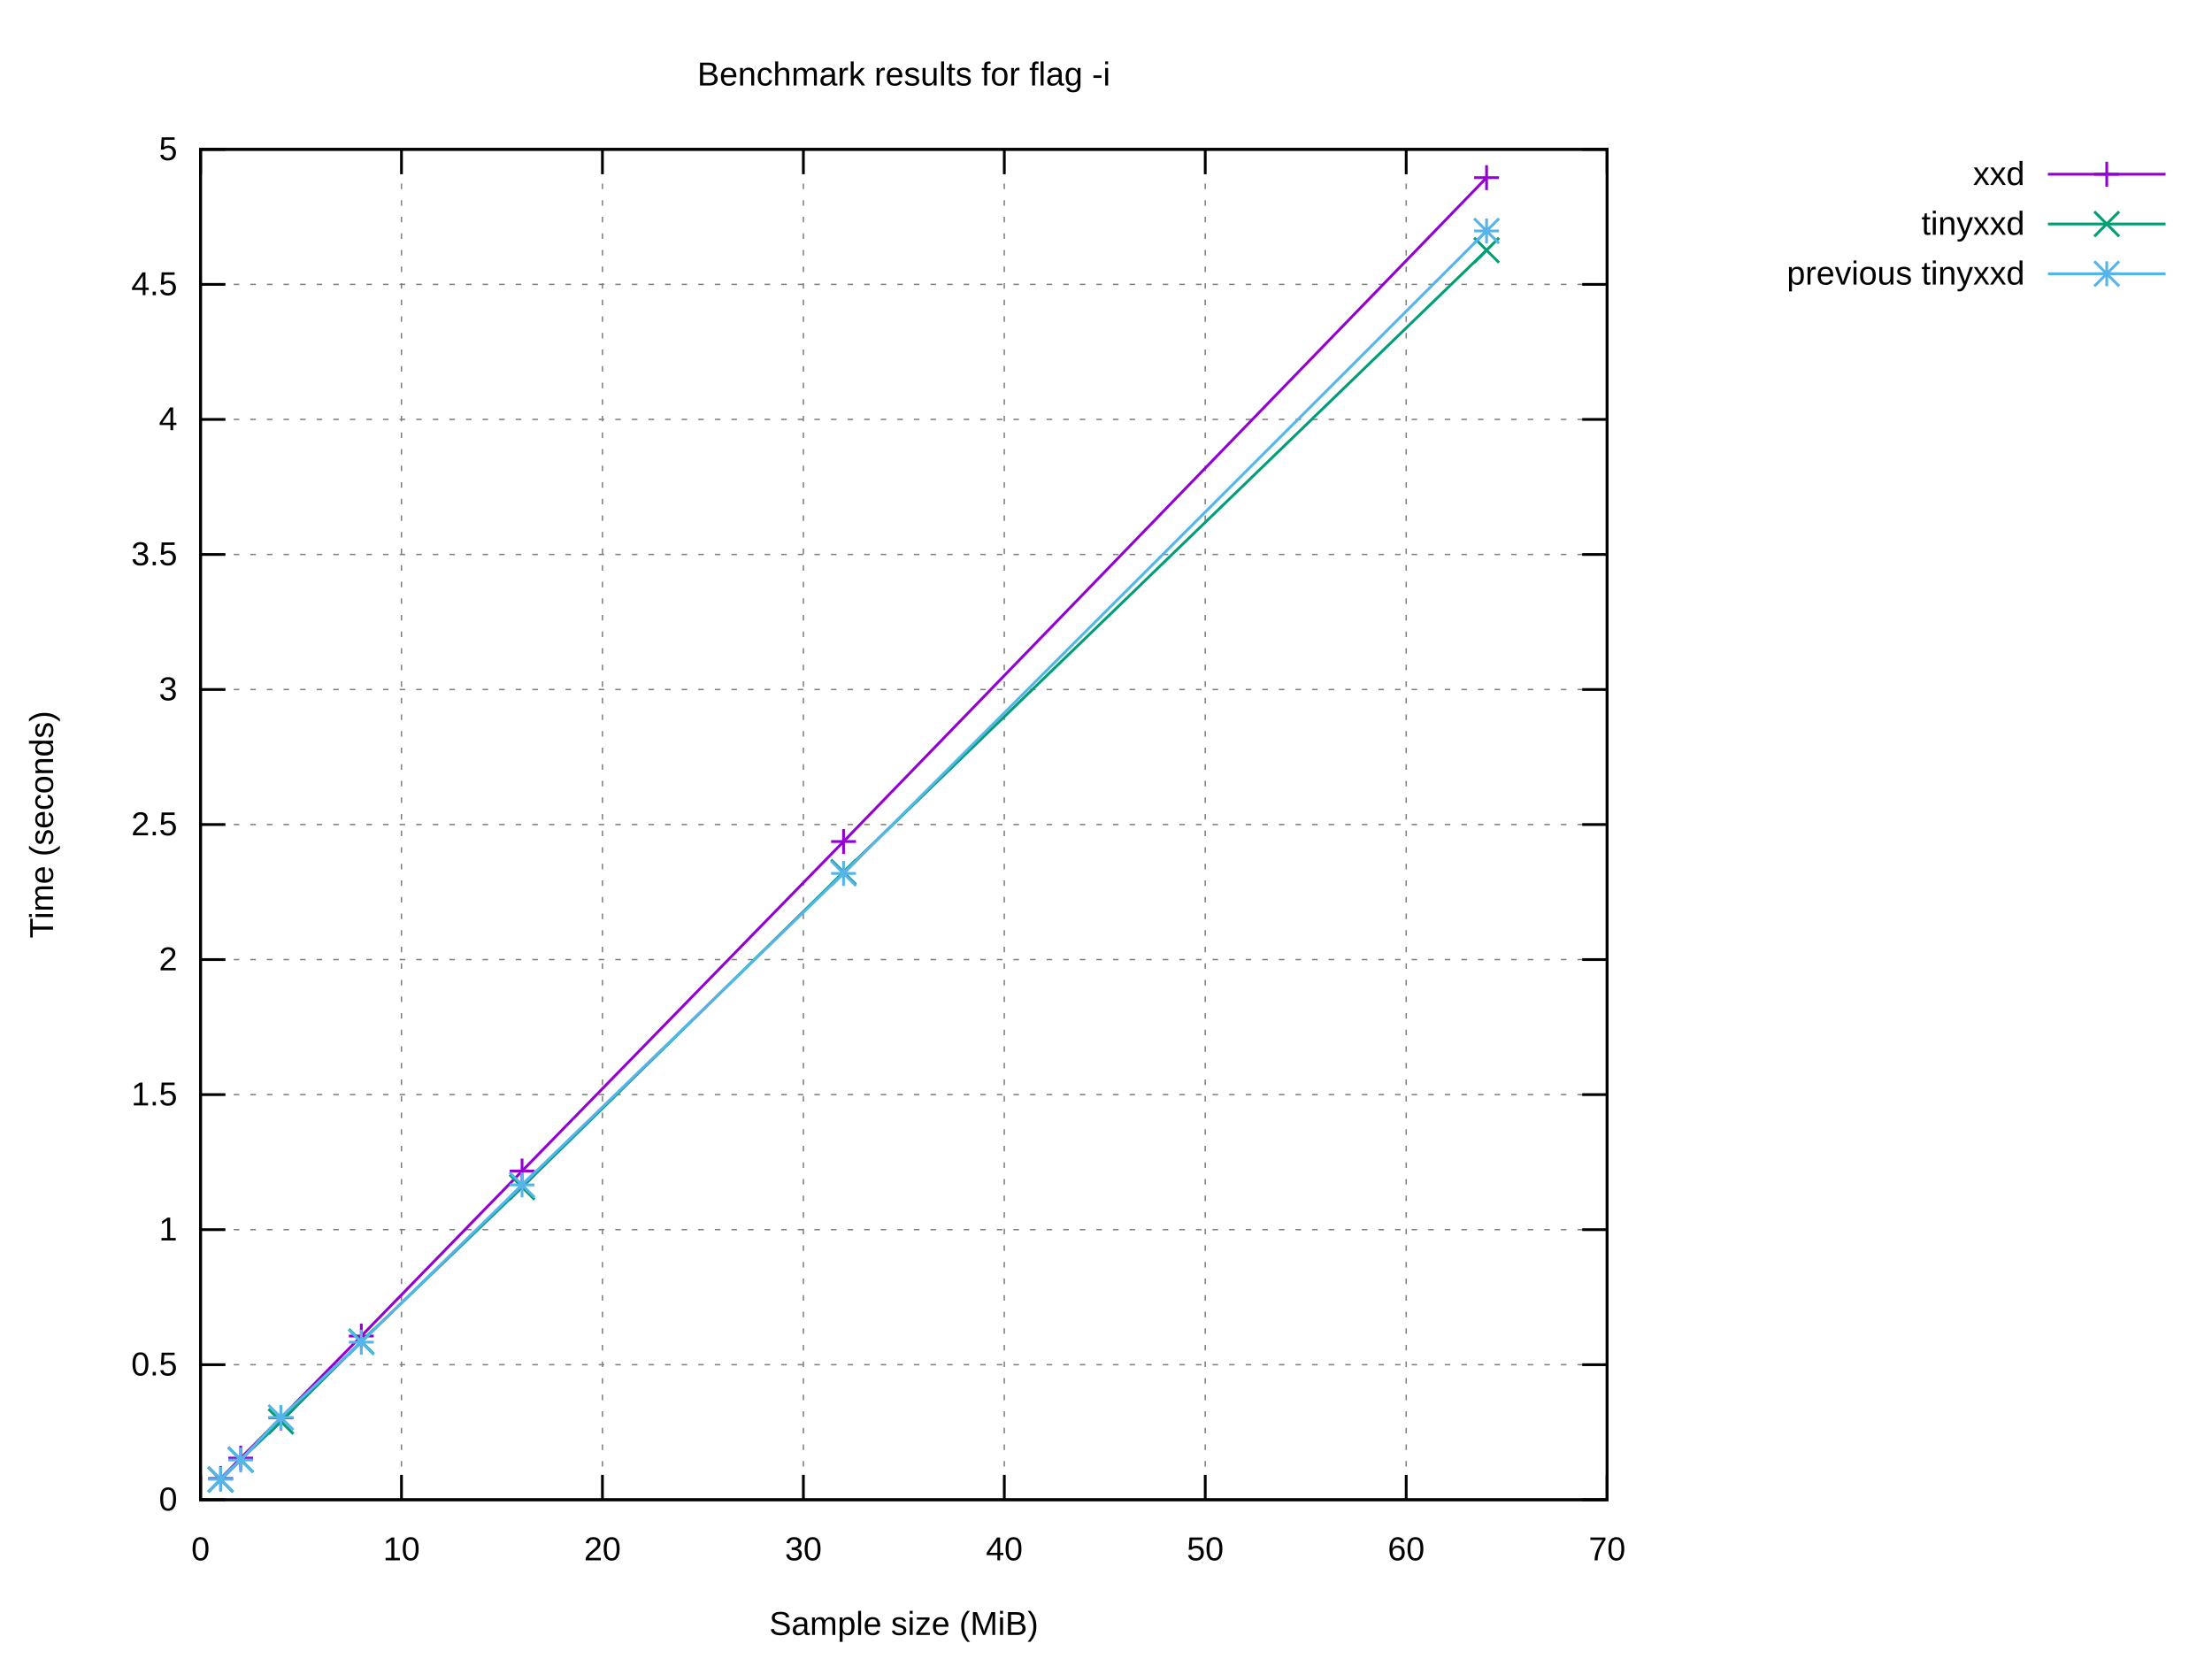
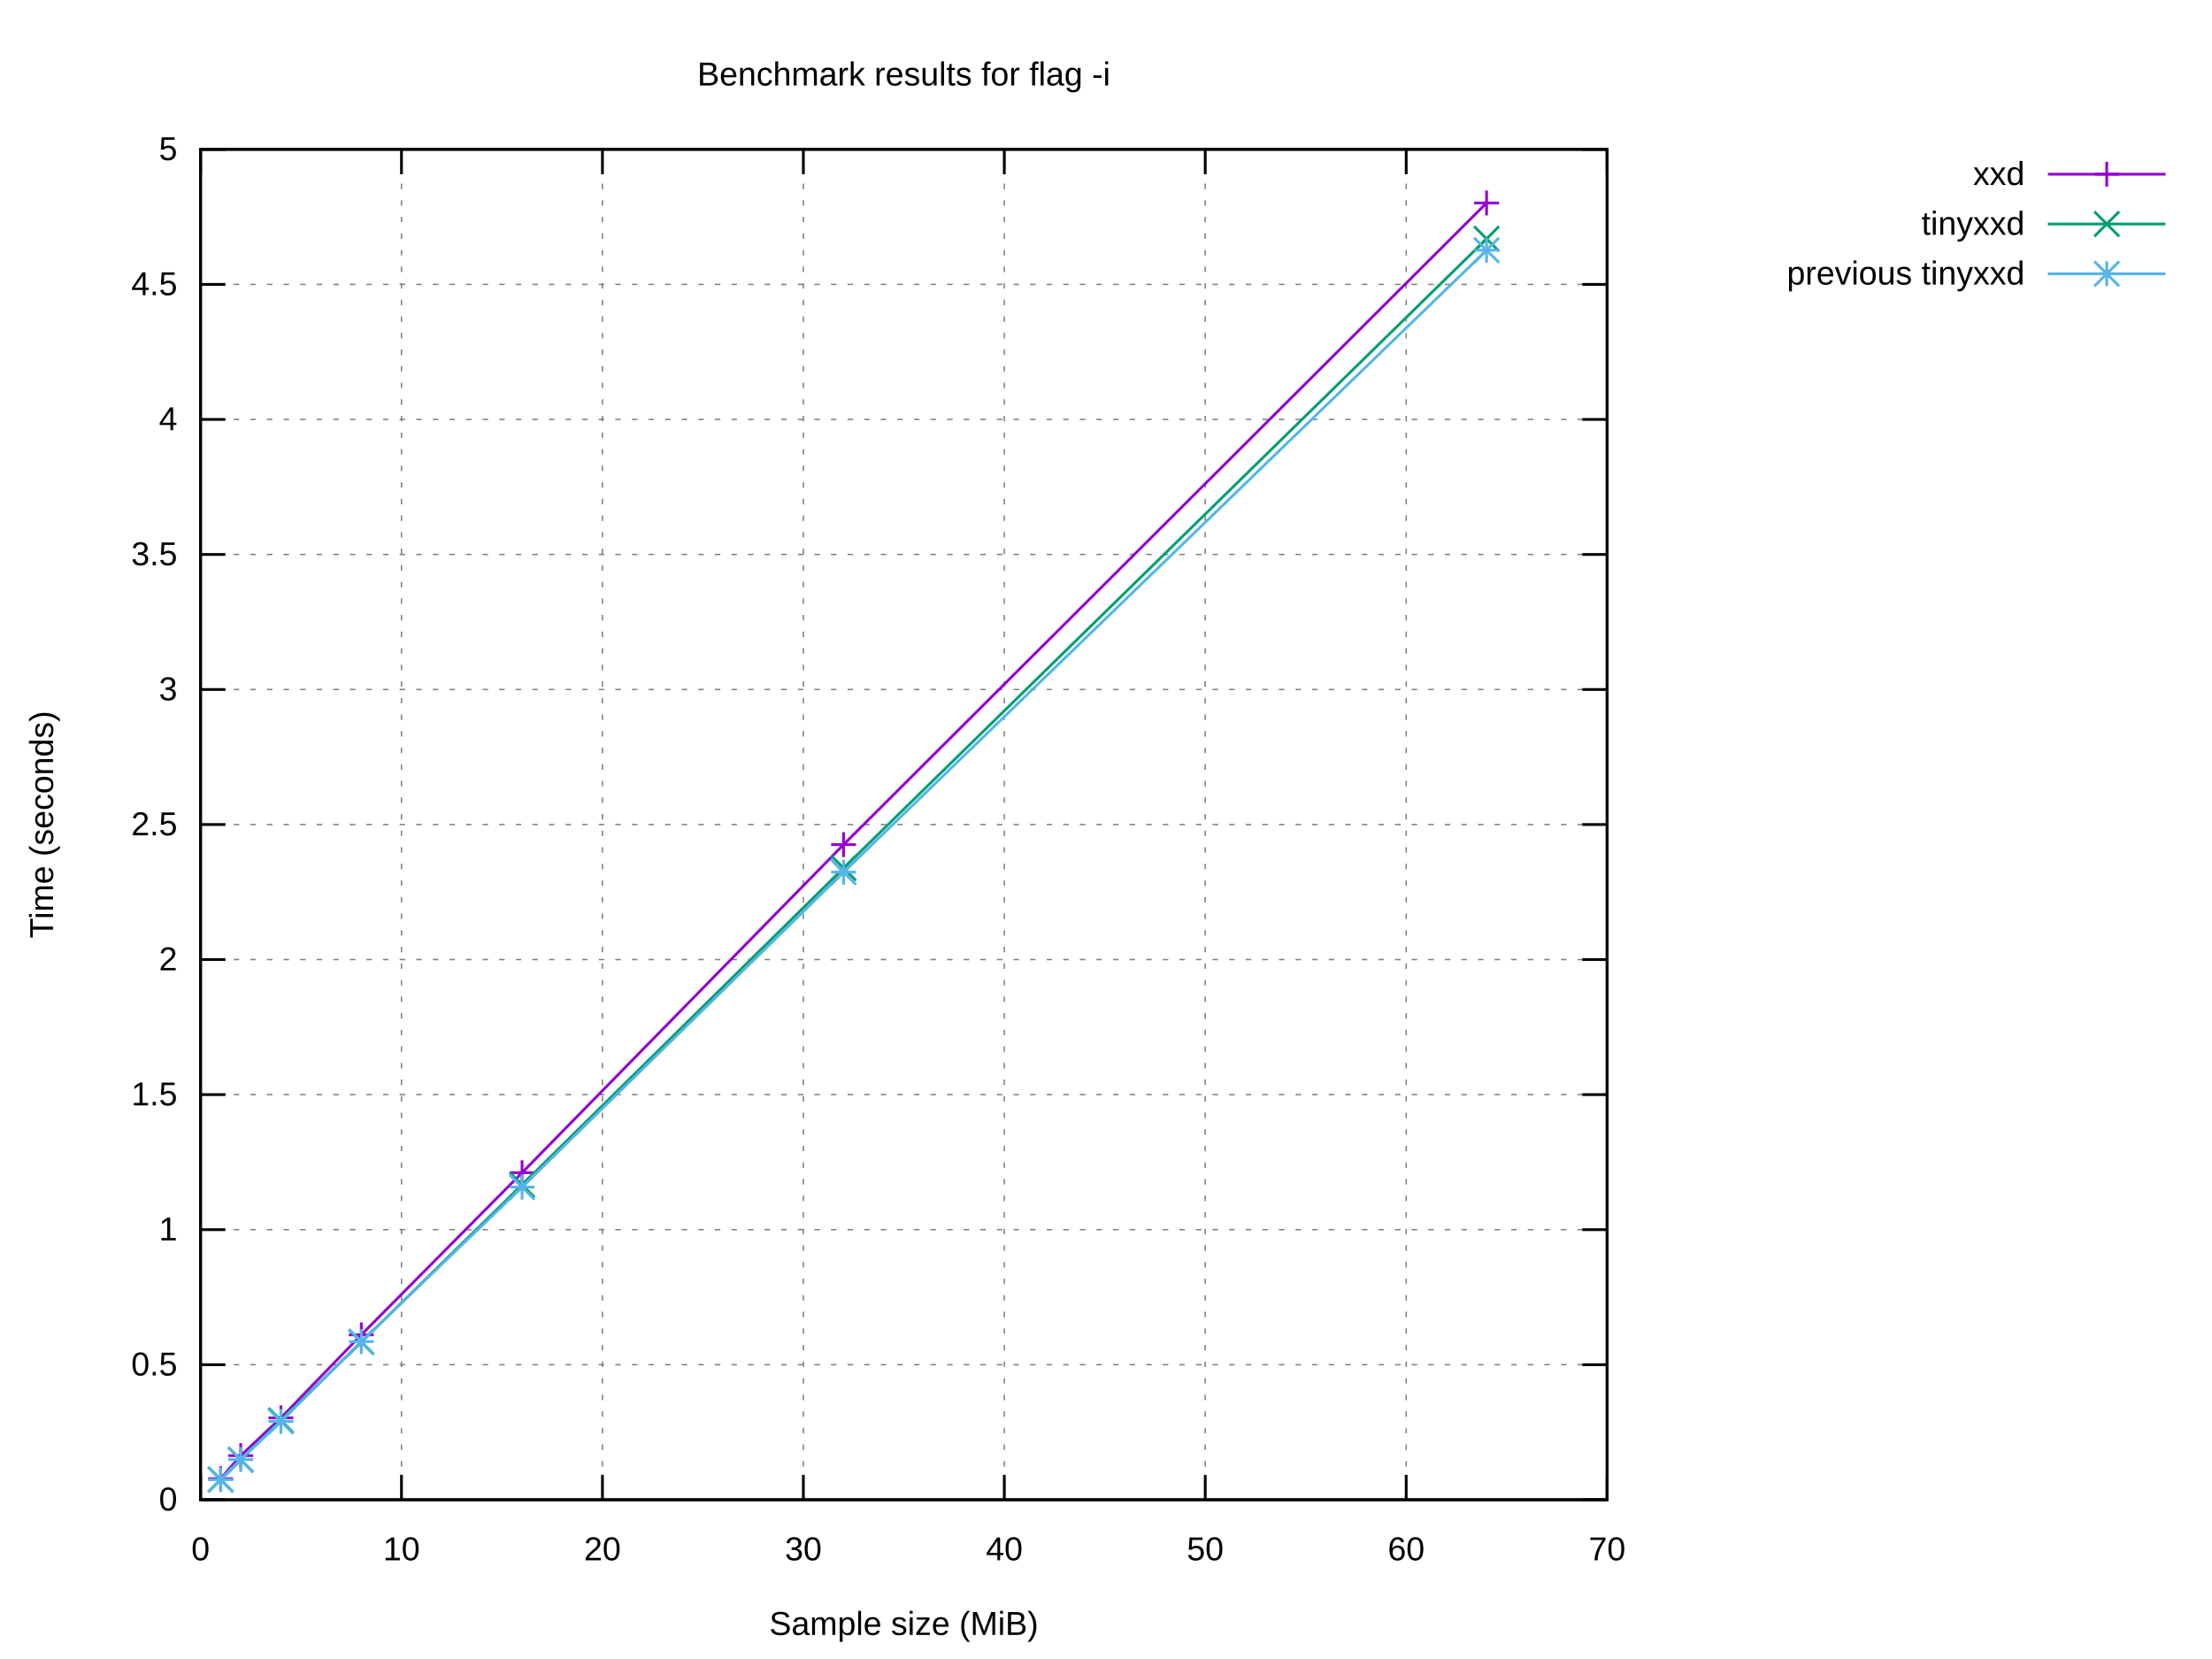
<svg xmlns="http://www.w3.org/2000/svg" xmlns:xlink="http://www.w3.org/1999/xlink" width="800" height="600" viewBox="0 0 800 600">
  <g id="gnuplot_canvas">
    <rect x="0" y="0" width="800" height="600" fill="#ffffff" />
    <defs>
      <circle id="gpDot" r="0.5" stroke-width="0.5" stroke="currentColor" />
      <path id="gpPt0" stroke-width="0.222" stroke="currentColor" d="M-1,0 h2 M0,-1 v2" />
      <path id="gpPt1" stroke-width="0.222" stroke="currentColor" d="M-1,-1 L1,1 M1,-1 L-1,1" />
      <path id="gpPt2" stroke-width="0.222" stroke="currentColor" d="M-1,0 L1,0 M0,-1 L0,1 M-1,-1 L1,1 M-1,1 L1,-1" />
      <rect id="gpPt3" stroke-width="0.222" stroke="currentColor" x="-1" y="-1" width="2" height="2" />
      <rect id="gpPt4" stroke-width="0.222" stroke="currentColor" fill="currentColor" x="-1" y="-1" width="2" height="2" />
      <circle id="gpPt5" stroke-width="0.222" stroke="currentColor" cx="0" cy="0" r="1" />
      <use xlink:href="#gpPt5" id="gpPt6" fill="currentColor" stroke="none" />
      <path id="gpPt7" stroke-width="0.222" stroke="currentColor" d="M0,-1.33 L-1.33,0.67 L1.33,0.67 z" />
      <use xlink:href="#gpPt7" id="gpPt8" fill="currentColor" stroke="none" />
      <use xlink:href="#gpPt7" id="gpPt9" stroke="currentColor" transform="rotate(180)" />
      <use xlink:href="#gpPt9" id="gpPt10" fill="currentColor" stroke="none" />
      <use xlink:href="#gpPt3" id="gpPt11" stroke="currentColor" transform="rotate(45)" />
      <use xlink:href="#gpPt11" id="gpPt12" fill="currentColor" stroke="none" />
      <path id="gpPt13" stroke-width="0.222" stroke="currentColor" d="M0,1.330 L1.265,0.411 L0.782,-1.067 L-0.782,-1.076 L-1.265,0.411 z" />
      <use xlink:href="#gpPt13" id="gpPt14" fill="currentColor" stroke="none" />
      <filter id="textbox" filterUnits="objectBoundingBox" x="0" y="0" height="1" width="1">
        <feFlood flood-color="#FFFFFF" flood-opacity="1" result="bgnd" />
        <feComposite in="SourceGraphic" in2="bgnd" operator="atop" />
      </filter>
      <filter id="greybox" filterUnits="objectBoundingBox" x="0" y="0" height="1" width="1">
        <feFlood flood-color="lightgrey" flood-opacity="1" result="grey" />
        <feComposite in="SourceGraphic" in2="grey" operator="atop" />
      </filter>
    </defs>
    <g fill="none" color="#FFFFFF" stroke="currentColor" stroke-width="1.00" stroke-linecap="butt" stroke-linejoin="miter">
</g>
    <g fill="none" color="black" stroke="currentColor" stroke-width="1.00" stroke-linecap="butt" stroke-linejoin="miter">
</g>
    <g fill="none" color="black" stroke="black" stroke-width="0.50" stroke-linecap="butt" stroke-linejoin="miter">
</g>
    <g fill="none" color="gray" stroke="currentColor" stroke-width="0.50" stroke-linecap="butt" stroke-linejoin="miter">
      <path stroke="gray" stroke-dasharray="2,4" class="gridline" d="M72.53,542.40 L581.24,542.40  " />
    </g>
    <g fill="none" color="gray" stroke="gray" stroke-width="1.00" stroke-linecap="butt" stroke-linejoin="miter">
</g>
    <g fill="none" color="black" stroke="currentColor" stroke-width="1.00" stroke-linecap="butt" stroke-linejoin="miter">
      <path stroke="black" d="M72.53,542.40 L81.53,542.40 M581.24,542.40 L572.24,542.40  " />
      <g transform="translate(64.14,546.30)" stroke="none" fill="black" font-family="Arial" font-size="12.00" text-anchor="end">
        <text>
          <tspan font-family="Arial"> 0</tspan>
        </text>
      </g>
    </g>
    <g fill="none" color="black" stroke="currentColor" stroke-width="1.00" stroke-linecap="butt" stroke-linejoin="miter">
</g>
    <g fill="none" color="black" stroke="black" stroke-width="0.50" stroke-linecap="butt" stroke-linejoin="miter">
</g>
    <g fill="none" color="gray" stroke="currentColor" stroke-width="0.50" stroke-linecap="butt" stroke-linejoin="miter">
      <path stroke="gray" stroke-dasharray="2,4" class="gridline" d="M72.53,493.56 L581.24,493.56  " />
    </g>
    <g fill="none" color="gray" stroke="gray" stroke-width="1.00" stroke-linecap="butt" stroke-linejoin="miter">
</g>
    <g fill="none" color="black" stroke="currentColor" stroke-width="1.00" stroke-linecap="butt" stroke-linejoin="miter">
      <path stroke="black" d="M72.53,493.56 L81.53,493.56 M581.24,493.56 L572.24,493.56  " />
      <g transform="translate(64.14,497.46)" stroke="none" fill="black" font-family="Arial" font-size="12.00" text-anchor="end">
        <text>
          <tspan font-family="Arial"> 0.5</tspan>
        </text>
      </g>
    </g>
    <g fill="none" color="black" stroke="currentColor" stroke-width="1.00" stroke-linecap="butt" stroke-linejoin="miter">
</g>
    <g fill="none" color="black" stroke="black" stroke-width="0.50" stroke-linecap="butt" stroke-linejoin="miter">
</g>
    <g fill="none" color="gray" stroke="currentColor" stroke-width="0.50" stroke-linecap="butt" stroke-linejoin="miter">
      <path stroke="gray" stroke-dasharray="2,4" class="gridline" d="M72.53,444.72 L581.24,444.72  " />
    </g>
    <g fill="none" color="gray" stroke="gray" stroke-width="1.00" stroke-linecap="butt" stroke-linejoin="miter">
</g>
    <g fill="none" color="black" stroke="currentColor" stroke-width="1.00" stroke-linecap="butt" stroke-linejoin="miter">
      <path stroke="black" d="M72.53,444.72 L81.53,444.72 M581.24,444.72 L572.24,444.72  " />
      <g transform="translate(64.14,448.62)" stroke="none" fill="black" font-family="Arial" font-size="12.00" text-anchor="end">
        <text>
          <tspan font-family="Arial"> 1</tspan>
        </text>
      </g>
    </g>
    <g fill="none" color="black" stroke="currentColor" stroke-width="1.00" stroke-linecap="butt" stroke-linejoin="miter">
</g>
    <g fill="none" color="black" stroke="black" stroke-width="0.50" stroke-linecap="butt" stroke-linejoin="miter">
</g>
    <g fill="none" color="gray" stroke="currentColor" stroke-width="0.50" stroke-linecap="butt" stroke-linejoin="miter">
      <path stroke="gray" stroke-dasharray="2,4" class="gridline" d="M72.53,395.88 L581.24,395.88  " />
    </g>
    <g fill="none" color="gray" stroke="gray" stroke-width="1.00" stroke-linecap="butt" stroke-linejoin="miter">
</g>
    <g fill="none" color="black" stroke="currentColor" stroke-width="1.00" stroke-linecap="butt" stroke-linejoin="miter">
      <path stroke="black" d="M72.53,395.88 L81.53,395.88 M581.24,395.88 L572.24,395.88  " />
      <g transform="translate(64.14,399.78)" stroke="none" fill="black" font-family="Arial" font-size="12.00" text-anchor="end">
        <text>
          <tspan font-family="Arial"> 1.5</tspan>
        </text>
      </g>
    </g>
    <g fill="none" color="black" stroke="currentColor" stroke-width="1.00" stroke-linecap="butt" stroke-linejoin="miter">
</g>
    <g fill="none" color="black" stroke="black" stroke-width="0.50" stroke-linecap="butt" stroke-linejoin="miter">
</g>
    <g fill="none" color="gray" stroke="currentColor" stroke-width="0.50" stroke-linecap="butt" stroke-linejoin="miter">
      <path stroke="gray" stroke-dasharray="2,4" class="gridline" d="M72.53,347.04 L581.24,347.04  " />
    </g>
    <g fill="none" color="gray" stroke="gray" stroke-width="1.00" stroke-linecap="butt" stroke-linejoin="miter">
</g>
    <g fill="none" color="black" stroke="currentColor" stroke-width="1.00" stroke-linecap="butt" stroke-linejoin="miter">
      <path stroke="black" d="M72.53,347.04 L81.53,347.04 M581.24,347.04 L572.24,347.04  " />
      <g transform="translate(64.14,350.94)" stroke="none" fill="black" font-family="Arial" font-size="12.00" text-anchor="end">
        <text>
          <tspan font-family="Arial"> 2</tspan>
        </text>
      </g>
    </g>
    <g fill="none" color="black" stroke="currentColor" stroke-width="1.00" stroke-linecap="butt" stroke-linejoin="miter">
</g>
    <g fill="none" color="black" stroke="black" stroke-width="0.50" stroke-linecap="butt" stroke-linejoin="miter">
</g>
    <g fill="none" color="gray" stroke="currentColor" stroke-width="0.50" stroke-linecap="butt" stroke-linejoin="miter">
      <path stroke="gray" stroke-dasharray="2,4" class="gridline" d="M72.53,298.20 L581.24,298.20  " />
    </g>
    <g fill="none" color="gray" stroke="gray" stroke-width="1.00" stroke-linecap="butt" stroke-linejoin="miter">
</g>
    <g fill="none" color="black" stroke="currentColor" stroke-width="1.00" stroke-linecap="butt" stroke-linejoin="miter">
      <path stroke="black" d="M72.53,298.20 L81.53,298.20 M581.24,298.20 L572.24,298.20  " />
      <g transform="translate(64.14,302.10)" stroke="none" fill="black" font-family="Arial" font-size="12.00" text-anchor="end">
        <text>
          <tspan font-family="Arial"> 2.5</tspan>
        </text>
      </g>
    </g>
    <g fill="none" color="black" stroke="currentColor" stroke-width="1.00" stroke-linecap="butt" stroke-linejoin="miter">
</g>
    <g fill="none" color="black" stroke="black" stroke-width="0.50" stroke-linecap="butt" stroke-linejoin="miter">
</g>
    <g fill="none" color="gray" stroke="currentColor" stroke-width="0.50" stroke-linecap="butt" stroke-linejoin="miter">
      <path stroke="gray" stroke-dasharray="2,4" class="gridline" d="M72.53,249.37 L581.24,249.37  " />
    </g>
    <g fill="none" color="gray" stroke="gray" stroke-width="1.00" stroke-linecap="butt" stroke-linejoin="miter">
</g>
    <g fill="none" color="black" stroke="currentColor" stroke-width="1.00" stroke-linecap="butt" stroke-linejoin="miter">
      <path stroke="black" d="M72.53,249.37 L81.53,249.37 M581.24,249.37 L572.24,249.37  " />
      <g transform="translate(64.14,253.27)" stroke="none" fill="black" font-family="Arial" font-size="12.00" text-anchor="end">
        <text>
          <tspan font-family="Arial"> 3</tspan>
        </text>
      </g>
    </g>
    <g fill="none" color="black" stroke="currentColor" stroke-width="1.00" stroke-linecap="butt" stroke-linejoin="miter">
</g>
    <g fill="none" color="black" stroke="black" stroke-width="0.50" stroke-linecap="butt" stroke-linejoin="miter">
</g>
    <g fill="none" color="gray" stroke="currentColor" stroke-width="0.50" stroke-linecap="butt" stroke-linejoin="miter">
      <path stroke="gray" stroke-dasharray="2,4" class="gridline" d="M72.53,200.53 L581.24,200.53  " />
    </g>
    <g fill="none" color="gray" stroke="gray" stroke-width="1.00" stroke-linecap="butt" stroke-linejoin="miter">
</g>
    <g fill="none" color="black" stroke="currentColor" stroke-width="1.00" stroke-linecap="butt" stroke-linejoin="miter">
      <path stroke="black" d="M72.53,200.53 L81.53,200.53 M581.24,200.53 L572.24,200.53  " />
      <g transform="translate(64.14,204.43)" stroke="none" fill="black" font-family="Arial" font-size="12.00" text-anchor="end">
        <text>
          <tspan font-family="Arial"> 3.5</tspan>
        </text>
      </g>
    </g>
    <g fill="none" color="black" stroke="currentColor" stroke-width="1.00" stroke-linecap="butt" stroke-linejoin="miter">
</g>
    <g fill="none" color="black" stroke="black" stroke-width="0.50" stroke-linecap="butt" stroke-linejoin="miter">
</g>
    <g fill="none" color="gray" stroke="currentColor" stroke-width="0.50" stroke-linecap="butt" stroke-linejoin="miter">
      <path stroke="gray" stroke-dasharray="2,4" class="gridline" d="M72.53,151.69 L581.24,151.69  " />
    </g>
    <g fill="none" color="gray" stroke="gray" stroke-width="1.00" stroke-linecap="butt" stroke-linejoin="miter">
</g>
    <g fill="none" color="black" stroke="currentColor" stroke-width="1.00" stroke-linecap="butt" stroke-linejoin="miter">
      <path stroke="black" d="M72.53,151.69 L81.53,151.69 M581.24,151.69 L572.24,151.69  " />
      <g transform="translate(64.14,155.59)" stroke="none" fill="black" font-family="Arial" font-size="12.00" text-anchor="end">
        <text>
          <tspan font-family="Arial"> 4</tspan>
        </text>
      </g>
    </g>
    <g fill="none" color="black" stroke="currentColor" stroke-width="1.00" stroke-linecap="butt" stroke-linejoin="miter">
</g>
    <g fill="none" color="black" stroke="black" stroke-width="0.50" stroke-linecap="butt" stroke-linejoin="miter">
</g>
    <g fill="none" color="gray" stroke="currentColor" stroke-width="0.50" stroke-linecap="butt" stroke-linejoin="miter">
      <path stroke="gray" stroke-dasharray="2,4" class="gridline" d="M72.53,102.85 L581.24,102.85  " />
    </g>
    <g fill="none" color="gray" stroke="gray" stroke-width="1.00" stroke-linecap="butt" stroke-linejoin="miter">
</g>
    <g fill="none" color="black" stroke="currentColor" stroke-width="1.00" stroke-linecap="butt" stroke-linejoin="miter">
      <path stroke="black" d="M72.53,102.85 L81.53,102.85 M581.24,102.85 L572.24,102.85  " />
      <g transform="translate(64.14,106.75)" stroke="none" fill="black" font-family="Arial" font-size="12.00" text-anchor="end">
        <text>
          <tspan font-family="Arial"> 4.5</tspan>
        </text>
      </g>
    </g>
    <g fill="none" color="black" stroke="currentColor" stroke-width="1.00" stroke-linecap="butt" stroke-linejoin="miter">
</g>
    <g fill="none" color="black" stroke="black" stroke-width="0.50" stroke-linecap="butt" stroke-linejoin="miter">
</g>
    <g fill="none" color="gray" stroke="currentColor" stroke-width="0.50" stroke-linecap="butt" stroke-linejoin="miter">
      <path stroke="gray" stroke-dasharray="2,4" class="gridline" d="M72.53,54.01 L581.24,54.01  " />
    </g>
    <g fill="none" color="gray" stroke="gray" stroke-width="1.00" stroke-linecap="butt" stroke-linejoin="miter">
</g>
    <g fill="none" color="black" stroke="currentColor" stroke-width="1.00" stroke-linecap="butt" stroke-linejoin="miter">
      <path stroke="black" d="M72.53,54.01 L81.53,54.01 M581.24,54.01 L572.24,54.01  " />
      <g transform="translate(64.14,57.91)" stroke="none" fill="black" font-family="Arial" font-size="12.00" text-anchor="end">
        <text>
          <tspan font-family="Arial"> 5</tspan>
        </text>
      </g>
    </g>
    <g fill="none" color="black" stroke="currentColor" stroke-width="1.00" stroke-linecap="butt" stroke-linejoin="miter">
</g>
    <g fill="none" color="black" stroke="black" stroke-width="0.50" stroke-linecap="butt" stroke-linejoin="miter">
</g>
    <g fill="none" color="gray" stroke="currentColor" stroke-width="0.50" stroke-linecap="butt" stroke-linejoin="miter">
      <path stroke="gray" stroke-dasharray="2,4" class="gridline" d="M72.53,542.40 L72.53,54.01  " />
    </g>
    <g fill="none" color="gray" stroke="gray" stroke-width="1.00" stroke-linecap="butt" stroke-linejoin="miter">
</g>
    <g fill="none" color="black" stroke="currentColor" stroke-width="1.00" stroke-linecap="butt" stroke-linejoin="miter">
      <path stroke="black" d="M72.53,542.40 L72.53,533.40 M72.53,54.01 L72.53,63.01  " />
      <g transform="translate(72.53,564.30)" stroke="none" fill="black" font-family="Arial" font-size="12.00" text-anchor="middle">
        <text>
          <tspan font-family="Arial"> 0</tspan>
        </text>
      </g>
    </g>
    <g fill="none" color="black" stroke="currentColor" stroke-width="1.00" stroke-linecap="butt" stroke-linejoin="miter">
</g>
    <g fill="none" color="black" stroke="black" stroke-width="0.50" stroke-linecap="butt" stroke-linejoin="miter">
</g>
    <g fill="none" color="gray" stroke="currentColor" stroke-width="0.50" stroke-linecap="butt" stroke-linejoin="miter">
      <path stroke="gray" stroke-dasharray="2,4" class="gridline" d="M145.20,542.40 L145.20,54.01  " />
    </g>
    <g fill="none" color="gray" stroke="gray" stroke-width="1.00" stroke-linecap="butt" stroke-linejoin="miter">
</g>
    <g fill="none" color="black" stroke="currentColor" stroke-width="1.00" stroke-linecap="butt" stroke-linejoin="miter">
      <path stroke="black" d="M145.20,542.40 L145.20,533.40 M145.20,54.01 L145.20,63.01  " />
      <g transform="translate(145.20,564.30)" stroke="none" fill="black" font-family="Arial" font-size="12.00" text-anchor="middle">
        <text>
          <tspan font-family="Arial"> 10</tspan>
        </text>
      </g>
    </g>
    <g fill="none" color="black" stroke="currentColor" stroke-width="1.00" stroke-linecap="butt" stroke-linejoin="miter">
</g>
    <g fill="none" color="black" stroke="black" stroke-width="0.50" stroke-linecap="butt" stroke-linejoin="miter">
</g>
    <g fill="none" color="gray" stroke="currentColor" stroke-width="0.50" stroke-linecap="butt" stroke-linejoin="miter">
      <path stroke="gray" stroke-dasharray="2,4" class="gridline" d="M217.88,542.40 L217.88,54.01  " />
    </g>
    <g fill="none" color="gray" stroke="gray" stroke-width="1.00" stroke-linecap="butt" stroke-linejoin="miter">
</g>
    <g fill="none" color="black" stroke="currentColor" stroke-width="1.00" stroke-linecap="butt" stroke-linejoin="miter">
      <path stroke="black" d="M217.88,542.40 L217.88,533.40 M217.88,54.01 L217.88,63.01  " />
      <g transform="translate(217.88,564.30)" stroke="none" fill="black" font-family="Arial" font-size="12.00" text-anchor="middle">
        <text>
          <tspan font-family="Arial"> 20</tspan>
        </text>
      </g>
    </g>
    <g fill="none" color="black" stroke="currentColor" stroke-width="1.00" stroke-linecap="butt" stroke-linejoin="miter">
</g>
    <g fill="none" color="black" stroke="black" stroke-width="0.50" stroke-linecap="butt" stroke-linejoin="miter">
</g>
    <g fill="none" color="gray" stroke="currentColor" stroke-width="0.50" stroke-linecap="butt" stroke-linejoin="miter">
      <path stroke="gray" stroke-dasharray="2,4" class="gridline" d="M290.55,542.40 L290.55,54.01  " />
    </g>
    <g fill="none" color="gray" stroke="gray" stroke-width="1.00" stroke-linecap="butt" stroke-linejoin="miter">
</g>
    <g fill="none" color="black" stroke="currentColor" stroke-width="1.00" stroke-linecap="butt" stroke-linejoin="miter">
      <path stroke="black" d="M290.55,542.40 L290.55,533.40 M290.55,54.01 L290.55,63.01  " />
      <g transform="translate(290.55,564.30)" stroke="none" fill="black" font-family="Arial" font-size="12.00" text-anchor="middle">
        <text>
          <tspan font-family="Arial"> 30</tspan>
        </text>
      </g>
    </g>
    <g fill="none" color="black" stroke="currentColor" stroke-width="1.00" stroke-linecap="butt" stroke-linejoin="miter">
</g>
    <g fill="none" color="black" stroke="black" stroke-width="0.50" stroke-linecap="butt" stroke-linejoin="miter">
</g>
    <g fill="none" color="gray" stroke="currentColor" stroke-width="0.50" stroke-linecap="butt" stroke-linejoin="miter">
      <path stroke="gray" stroke-dasharray="2,4" class="gridline" d="M363.22,542.40 L363.22,54.01  " />
    </g>
    <g fill="none" color="gray" stroke="gray" stroke-width="1.00" stroke-linecap="butt" stroke-linejoin="miter">
</g>
    <g fill="none" color="black" stroke="currentColor" stroke-width="1.00" stroke-linecap="butt" stroke-linejoin="miter">
      <path stroke="black" d="M363.22,542.40 L363.22,533.40 M363.22,54.01 L363.22,63.01  " />
      <g transform="translate(363.22,564.30)" stroke="none" fill="black" font-family="Arial" font-size="12.00" text-anchor="middle">
        <text>
          <tspan font-family="Arial"> 40</tspan>
        </text>
      </g>
    </g>
    <g fill="none" color="black" stroke="currentColor" stroke-width="1.00" stroke-linecap="butt" stroke-linejoin="miter">
</g>
    <g fill="none" color="black" stroke="black" stroke-width="0.50" stroke-linecap="butt" stroke-linejoin="miter">
</g>
    <g fill="none" color="gray" stroke="currentColor" stroke-width="0.50" stroke-linecap="butt" stroke-linejoin="miter">
      <path stroke="gray" stroke-dasharray="2,4" class="gridline" d="M435.89,542.40 L435.89,54.01  " />
    </g>
    <g fill="none" color="gray" stroke="gray" stroke-width="1.00" stroke-linecap="butt" stroke-linejoin="miter">
</g>
    <g fill="none" color="black" stroke="currentColor" stroke-width="1.00" stroke-linecap="butt" stroke-linejoin="miter">
      <path stroke="black" d="M435.89,542.40 L435.89,533.40 M435.89,54.01 L435.89,63.01  " />
      <g transform="translate(435.89,564.30)" stroke="none" fill="black" font-family="Arial" font-size="12.00" text-anchor="middle">
        <text>
          <tspan font-family="Arial"> 50</tspan>
        </text>
      </g>
    </g>
    <g fill="none" color="black" stroke="currentColor" stroke-width="1.00" stroke-linecap="butt" stroke-linejoin="miter">
</g>
    <g fill="none" color="black" stroke="black" stroke-width="0.50" stroke-linecap="butt" stroke-linejoin="miter">
</g>
    <g fill="none" color="gray" stroke="currentColor" stroke-width="0.50" stroke-linecap="butt" stroke-linejoin="miter">
      <path stroke="gray" stroke-dasharray="2,4" class="gridline" d="M508.57,542.40 L508.57,54.01  " />
    </g>
    <g fill="none" color="gray" stroke="gray" stroke-width="1.00" stroke-linecap="butt" stroke-linejoin="miter">
</g>
    <g fill="none" color="black" stroke="currentColor" stroke-width="1.00" stroke-linecap="butt" stroke-linejoin="miter">
      <path stroke="black" d="M508.57,542.40 L508.57,533.40 M508.57,54.01 L508.57,63.01  " />
      <g transform="translate(508.57,564.30)" stroke="none" fill="black" font-family="Arial" font-size="12.00" text-anchor="middle">
        <text>
          <tspan font-family="Arial"> 60</tspan>
        </text>
      </g>
    </g>
    <g fill="none" color="black" stroke="currentColor" stroke-width="1.00" stroke-linecap="butt" stroke-linejoin="miter">
</g>
    <g fill="none" color="black" stroke="black" stroke-width="0.50" stroke-linecap="butt" stroke-linejoin="miter">
</g>
    <g fill="none" color="gray" stroke="currentColor" stroke-width="0.50" stroke-linecap="butt" stroke-linejoin="miter">
      <path stroke="gray" stroke-dasharray="2,4" class="gridline" d="M581.24,542.40 L581.24,54.01  " />
    </g>
    <g fill="none" color="gray" stroke="gray" stroke-width="1.00" stroke-linecap="butt" stroke-linejoin="miter">
</g>
    <g fill="none" color="black" stroke="currentColor" stroke-width="1.00" stroke-linecap="butt" stroke-linejoin="miter">
      <path stroke="black" d="M581.24,542.40 L581.24,533.40 M581.24,54.01 L581.24,63.01  " />
      <g transform="translate(581.24,564.30)" stroke="none" fill="black" font-family="Arial" font-size="12.00" text-anchor="middle">
        <text>
          <tspan font-family="Arial"> 70</tspan>
        </text>
      </g>
    </g>
    <g fill="none" color="black" stroke="currentColor" stroke-width="1.00" stroke-linecap="butt" stroke-linejoin="miter">
</g>
    <g fill="none" color="black" stroke="currentColor" stroke-width="1.00" stroke-linecap="butt" stroke-linejoin="miter">
      <path stroke="black" d="M72.53,54.01 L72.53,542.40 L581.24,542.40 L581.24,54.01 L72.53,54.01 Z  " />
    </g>
    <g fill="none" color="black" stroke="currentColor" stroke-width="1.00" stroke-linecap="butt" stroke-linejoin="miter">
</g>
    <g id="gnuplot_plot_1">
      <g fill="none" color="black" stroke="currentColor" stroke-width="1.00" stroke-linecap="butt" stroke-linejoin="miter">
        <g transform="translate(732.26,66.91)" stroke="none" fill="black" font-family="Arial" font-size="12.00" text-anchor="end">
          <text>
            <tspan font-family="Arial">xxd</tspan>
          </text>
        </g>
      </g>
      <g fill="none" color="black" stroke="currentColor" stroke-width="1.00" stroke-linecap="butt" stroke-linejoin="miter">
-         <path stroke="rgb(148,   0, 211)" d="M740.65,63.01 L783.21,63.01 M537.64,64.25 L305.08,304.35 L188.81,423.52 L130.67,483.20 L101.60,512.80 L87.06,527.34   L79.80,534.72  " />
-         <use xlink:href="#gpPt0" transform="translate(537.64,64.25) scale(4.50)" color="rgb(148,   0, 211)" />
-         <use xlink:href="#gpPt0" transform="translate(305.08,304.35) scale(4.50)" color="rgb(148,   0, 211)" />
-         <use xlink:href="#gpPt0" transform="translate(188.81,423.52) scale(4.50)" color="rgb(148,   0, 211)" />
-         <use xlink:href="#gpPt0" transform="translate(130.67,483.20) scale(4.50)" color="rgb(148,   0, 211)" />
-         <use xlink:href="#gpPt0" transform="translate(101.60,512.80) scale(4.50)" color="rgb(148,   0, 211)" />
-         <use xlink:href="#gpPt0" transform="translate(87.06,527.34) scale(4.50)" color="rgb(148,   0, 211)" />
-         <use xlink:href="#gpPt0" transform="translate(79.80,534.72) scale(4.50)" color="rgb(148,   0, 211)" />
+         <path stroke="rgb(148,   0, 211)" d="M740.65,63.01 L783.21,63.01 M537.64,73.41 L305.08,305.47 L188.81,424.12 L130.67,482.76 L101.60,512.79 L87.06,526.45   L79.80,534.79  " />
+         <use xlink:href="#gpPt0" transform="translate(537.64,73.41) scale(4.50)" color="rgb(148,   0, 211)" />
+         <use xlink:href="#gpPt0" transform="translate(305.08,305.47) scale(4.50)" color="rgb(148,   0, 211)" />
+         <use xlink:href="#gpPt0" transform="translate(188.81,424.12) scale(4.50)" color="rgb(148,   0, 211)" />
+         <use xlink:href="#gpPt0" transform="translate(130.67,482.76) scale(4.50)" color="rgb(148,   0, 211)" />
+         <use xlink:href="#gpPt0" transform="translate(101.60,512.79) scale(4.50)" color="rgb(148,   0, 211)" />
+         <use xlink:href="#gpPt0" transform="translate(87.06,526.45) scale(4.50)" color="rgb(148,   0, 211)" />
+         <use xlink:href="#gpPt0" transform="translate(79.80,534.79) scale(4.50)" color="rgb(148,   0, 211)" />
        <use xlink:href="#gpPt0" transform="translate(761.93,63.01) scale(4.50)" color="rgb(148,   0, 211)" />
      </g>
    </g>
    <g id="gnuplot_plot_2">
      <g fill="none" color="black" stroke="currentColor" stroke-width="1.00" stroke-linecap="butt" stroke-linejoin="miter">
        <g transform="translate(732.26,84.91)" stroke="none" fill="black" font-family="Arial" font-size="12.00" text-anchor="end">
          <text>
            <tspan font-family="Arial">tinyxxd</tspan>
          </text>
        </g>
      </g>
      <g fill="none" color="black" stroke="currentColor" stroke-width="1.00" stroke-linecap="butt" stroke-linejoin="miter">
-         <path stroke="rgb(  0, 158, 115)" d="M740.65,81.01 L783.21,81.01 M537.64,90.49 L305.08,315.43 L188.81,429.33 L130.67,485.21 L101.60,514.08 L87.06,527.88   L79.80,535.14  " />
-         <use xlink:href="#gpPt1" transform="translate(537.64,90.49) scale(4.50)" color="rgb(  0, 158, 115)" />
-         <use xlink:href="#gpPt1" transform="translate(305.08,315.43) scale(4.50)" color="rgb(  0, 158, 115)" />
-         <use xlink:href="#gpPt1" transform="translate(188.81,429.33) scale(4.50)" color="rgb(  0, 158, 115)" />
-         <use xlink:href="#gpPt1" transform="translate(130.67,485.21) scale(4.50)" color="rgb(  0, 158, 115)" />
-         <use xlink:href="#gpPt1" transform="translate(101.60,514.08) scale(4.50)" color="rgb(  0, 158, 115)" />
-         <use xlink:href="#gpPt1" transform="translate(87.06,527.88) scale(4.50)" color="rgb(  0, 158, 115)" />
-         <use xlink:href="#gpPt1" transform="translate(79.80,535.14) scale(4.50)" color="rgb(  0, 158, 115)" />
+         <path stroke="rgb(  0, 158, 115)" d="M740.65,81.01 L783.21,81.01 M537.64,86.37 L305.08,313.97 L188.81,428.52 L130.67,485.37 L101.60,513.71 L87.06,527.95   L79.80,535.09  " />
+         <use xlink:href="#gpPt1" transform="translate(537.64,86.37) scale(4.50)" color="rgb(  0, 158, 115)" />
+         <use xlink:href="#gpPt1" transform="translate(305.08,313.97) scale(4.50)" color="rgb(  0, 158, 115)" />
+         <use xlink:href="#gpPt1" transform="translate(188.81,428.52) scale(4.50)" color="rgb(  0, 158, 115)" />
+         <use xlink:href="#gpPt1" transform="translate(130.67,485.37) scale(4.50)" color="rgb(  0, 158, 115)" />
+         <use xlink:href="#gpPt1" transform="translate(101.60,513.71) scale(4.50)" color="rgb(  0, 158, 115)" />
+         <use xlink:href="#gpPt1" transform="translate(87.06,527.95) scale(4.50)" color="rgb(  0, 158, 115)" />
+         <use xlink:href="#gpPt1" transform="translate(79.80,535.09) scale(4.50)" color="rgb(  0, 158, 115)" />
        <use xlink:href="#gpPt1" transform="translate(761.93,81.01) scale(4.50)" color="rgb(  0, 158, 115)" />
      </g>
    </g>
    <g id="gnuplot_plot_3">
      <g fill="none" color="black" stroke="currentColor" stroke-width="1.00" stroke-linecap="butt" stroke-linejoin="miter">
        <g transform="translate(732.26,102.91)" stroke="none" fill="black" font-family="Arial" font-size="12.00" text-anchor="end">
          <text>
            <tspan font-family="Arial">previous tinyxxd</tspan>
          </text>
        </g>
      </g>
      <g fill="none" color="black" stroke="currentColor" stroke-width="1.00" stroke-linecap="butt" stroke-linejoin="miter">
-         <path stroke="rgb( 86, 180, 233)" d="M740.65,99.01 L783.21,99.01 M537.64,83.52 L305.08,315.89 L188.81,428.53 L130.67,485.41 L101.60,512.64 L87.06,528.03   L79.80,534.98  " />
-         <use xlink:href="#gpPt2" transform="translate(537.64,83.52) scale(4.50)" color="rgb( 86, 180, 233)" />
-         <use xlink:href="#gpPt2" transform="translate(305.08,315.89) scale(4.50)" color="rgb( 86, 180, 233)" />
-         <use xlink:href="#gpPt2" transform="translate(188.81,428.53) scale(4.50)" color="rgb( 86, 180, 233)" />
-         <use xlink:href="#gpPt2" transform="translate(130.67,485.41) scale(4.50)" color="rgb( 86, 180, 233)" />
-         <use xlink:href="#gpPt2" transform="translate(101.60,512.64) scale(4.50)" color="rgb( 86, 180, 233)" />
-         <use xlink:href="#gpPt2" transform="translate(87.06,528.03) scale(4.50)" color="rgb( 86, 180, 233)" />
-         <use xlink:href="#gpPt2" transform="translate(79.80,534.98) scale(4.50)" color="rgb( 86, 180, 233)" />
+         <path stroke="rgb( 86, 180, 233)" d="M740.65,99.01 L783.21,99.01 M537.64,90.49 L305.08,315.43 L188.81,429.33 L130.67,485.21 L101.60,514.08 L87.06,527.88   L79.80,535.14  " />
+         <use xlink:href="#gpPt2" transform="translate(537.64,90.49) scale(4.50)" color="rgb( 86, 180, 233)" />
+         <use xlink:href="#gpPt2" transform="translate(305.08,315.43) scale(4.50)" color="rgb( 86, 180, 233)" />
+         <use xlink:href="#gpPt2" transform="translate(188.81,429.33) scale(4.50)" color="rgb( 86, 180, 233)" />
+         <use xlink:href="#gpPt2" transform="translate(130.67,485.21) scale(4.50)" color="rgb( 86, 180, 233)" />
+         <use xlink:href="#gpPt2" transform="translate(101.60,514.08) scale(4.50)" color="rgb( 86, 180, 233)" />
+         <use xlink:href="#gpPt2" transform="translate(87.06,527.88) scale(4.50)" color="rgb( 86, 180, 233)" />
+         <use xlink:href="#gpPt2" transform="translate(79.80,535.14) scale(4.50)" color="rgb( 86, 180, 233)" />
        <use xlink:href="#gpPt2" transform="translate(761.93,99.01) scale(4.50)" color="rgb( 86, 180, 233)" />
      </g>
    </g>
    <g fill="none" color="#FFFFFF" stroke="rgb( 86, 180, 233)" stroke-width="2.00" stroke-linecap="butt" stroke-linejoin="miter">
</g>
    <g fill="none" color="black" stroke="currentColor" stroke-width="2.00" stroke-linecap="butt" stroke-linejoin="miter">
</g>
    <g fill="none" color="black" stroke="black" stroke-width="1.00" stroke-linecap="butt" stroke-linejoin="miter">
</g>
    <g fill="none" color="black" stroke="currentColor" stroke-width="1.00" stroke-linecap="butt" stroke-linejoin="miter">
      <path stroke="black" d="M72.53,54.01 L72.53,542.40 L581.24,542.40 L581.24,54.01 L72.53,54.01 Z  " />
      <g transform="translate(19.18,298.21) rotate(270.00)" stroke="none" fill="black" font-family="Arial" font-size="12.00" text-anchor="middle">
        <text>
          <tspan font-family="Arial">Time (seconds)</tspan>
        </text>
      </g>
    </g>
    <g fill="none" color="black" stroke="currentColor" stroke-width="1.00" stroke-linecap="butt" stroke-linejoin="miter">
      <g transform="translate(326.88,591.30)" stroke="none" fill="black" font-family="Arial" font-size="12.00" text-anchor="middle">
        <text>
          <tspan font-family="Arial">Sample size (MiB)</tspan>
        </text>
      </g>
    </g>
    <g fill="none" color="black" stroke="currentColor" stroke-width="1.00" stroke-linecap="butt" stroke-linejoin="miter">
</g>
    <g fill="none" color="black" stroke="currentColor" stroke-width="1.00" stroke-linecap="butt" stroke-linejoin="miter">
      <g transform="translate(326.88,30.91)" stroke="none" fill="black" font-family="Arial" font-size="12.00" text-anchor="middle">
        <text>
          <tspan font-family="Arial">Benchmark results for flag -i</tspan>
        </text>
      </g>
    </g>
    <g fill="none" color="black" stroke="currentColor" stroke-width="1.00" stroke-linecap="butt" stroke-linejoin="miter">
</g>
  </g>
</svg>
